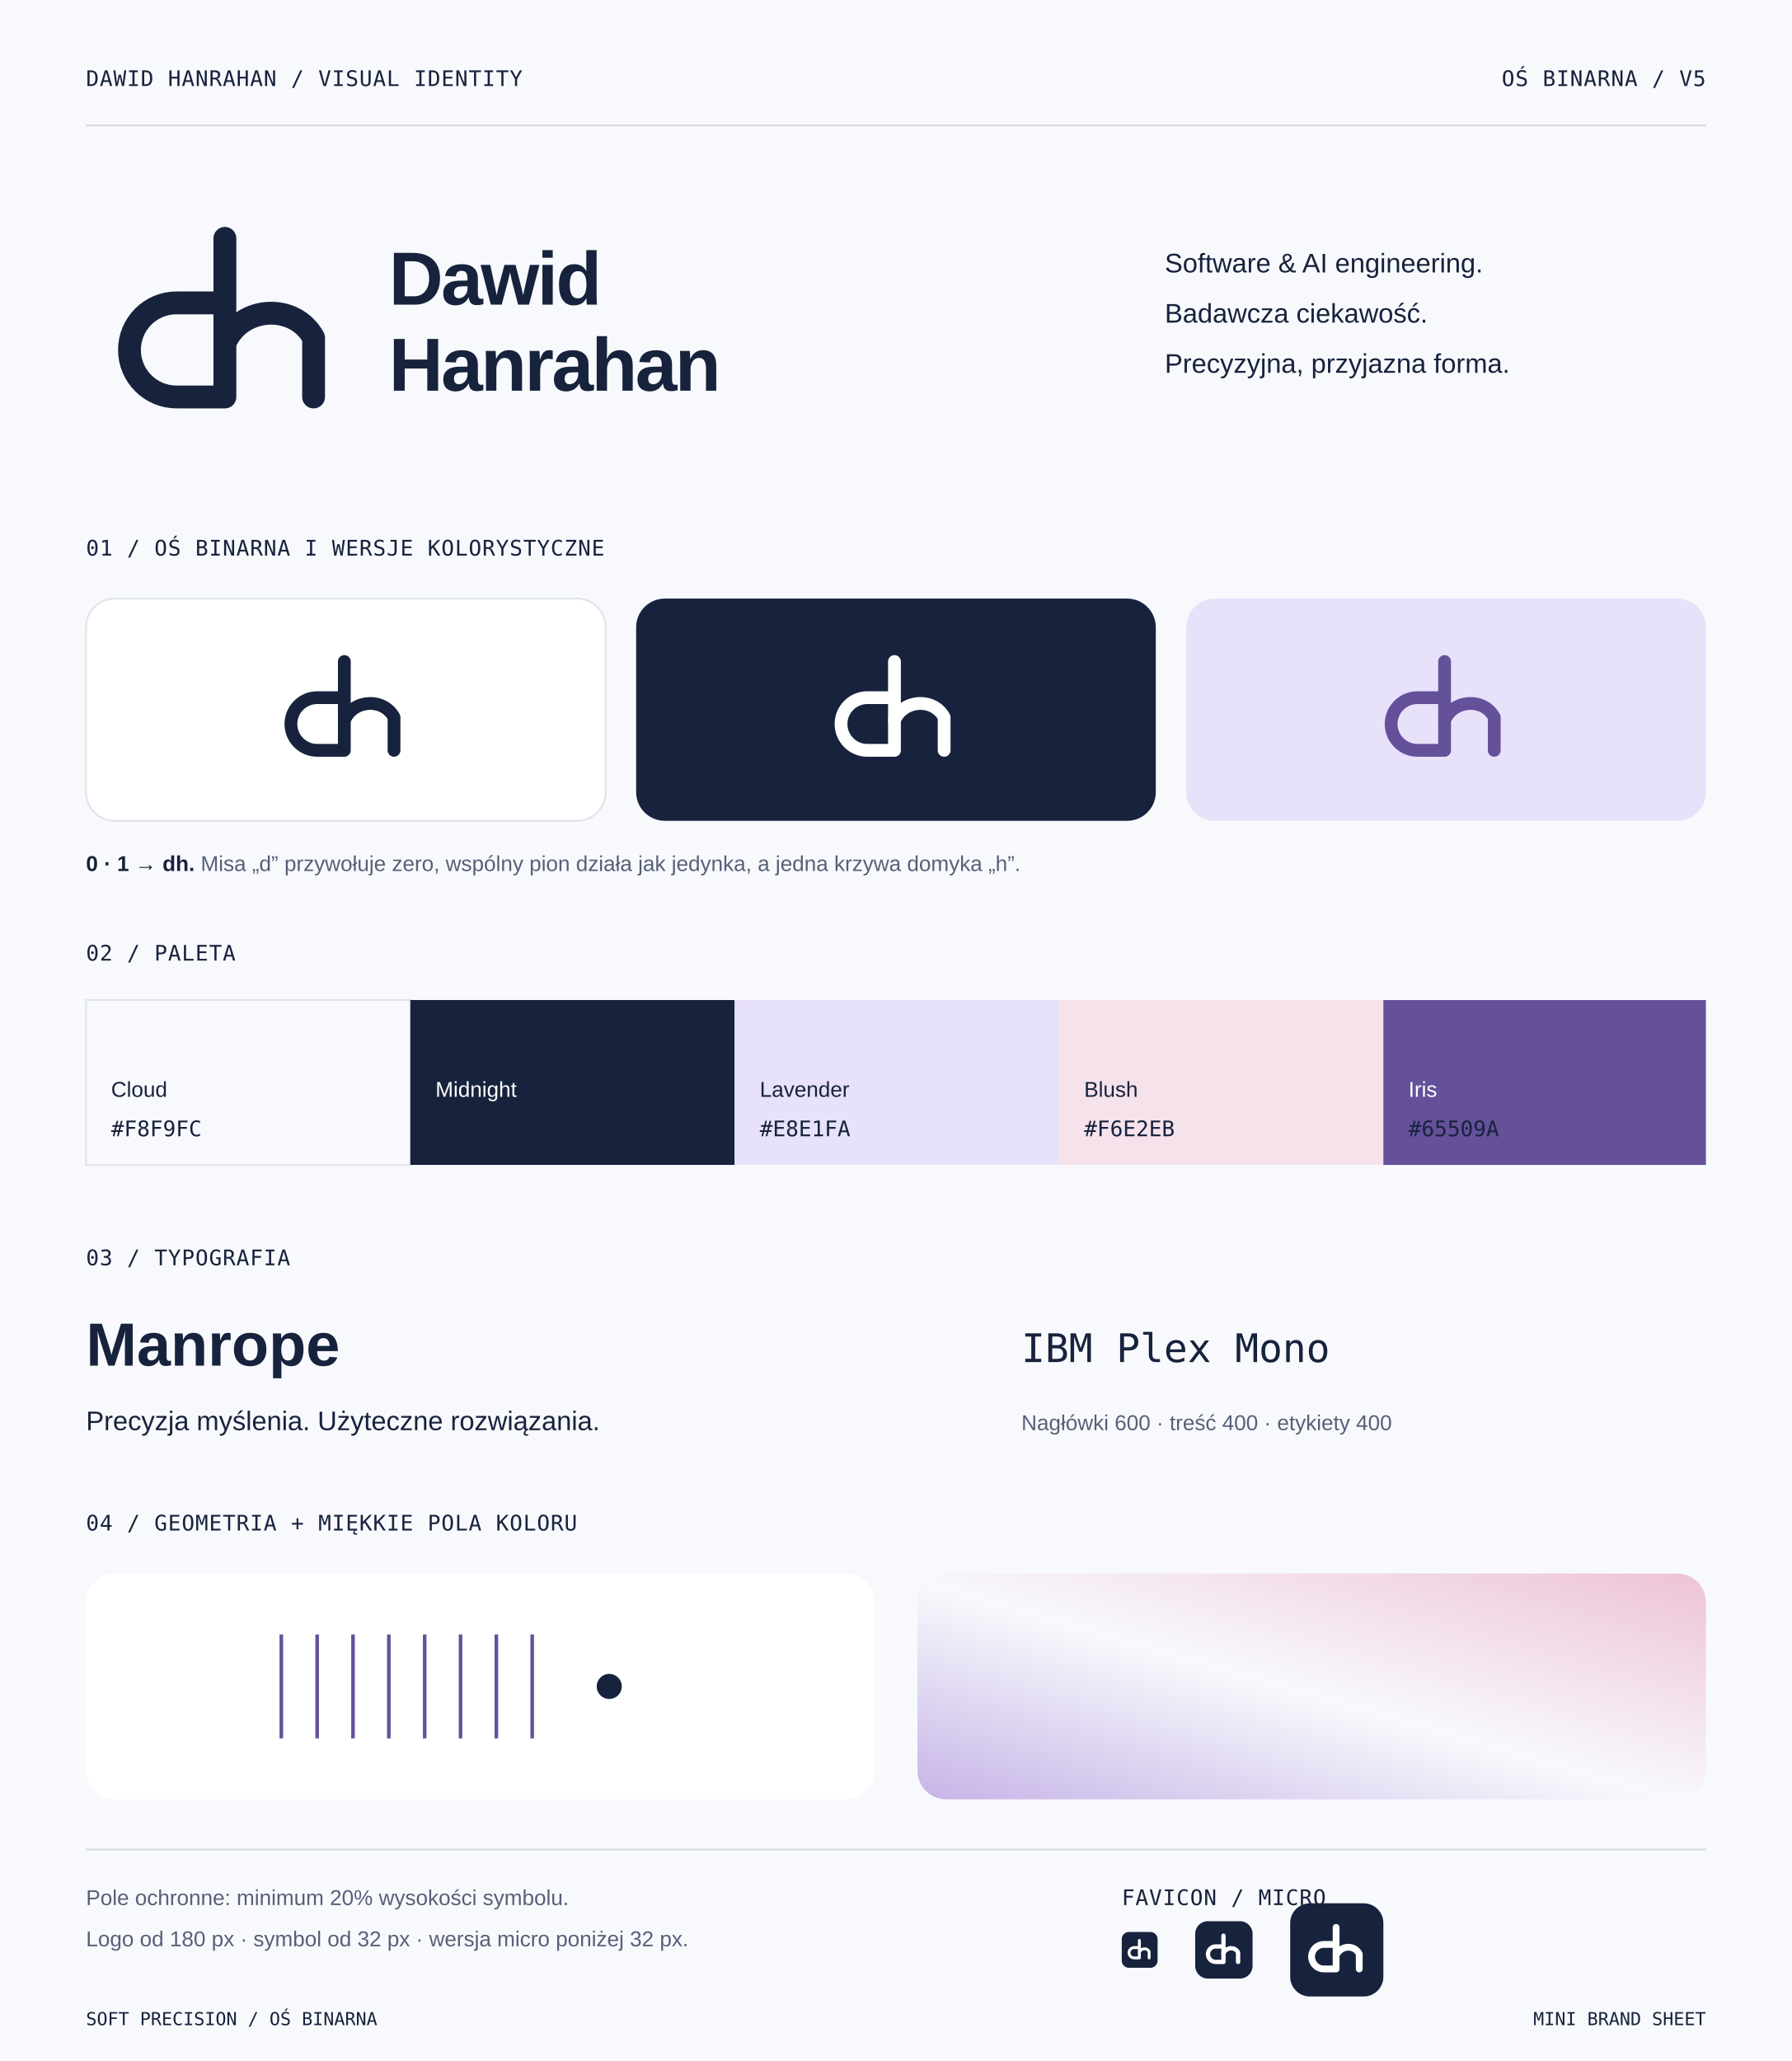
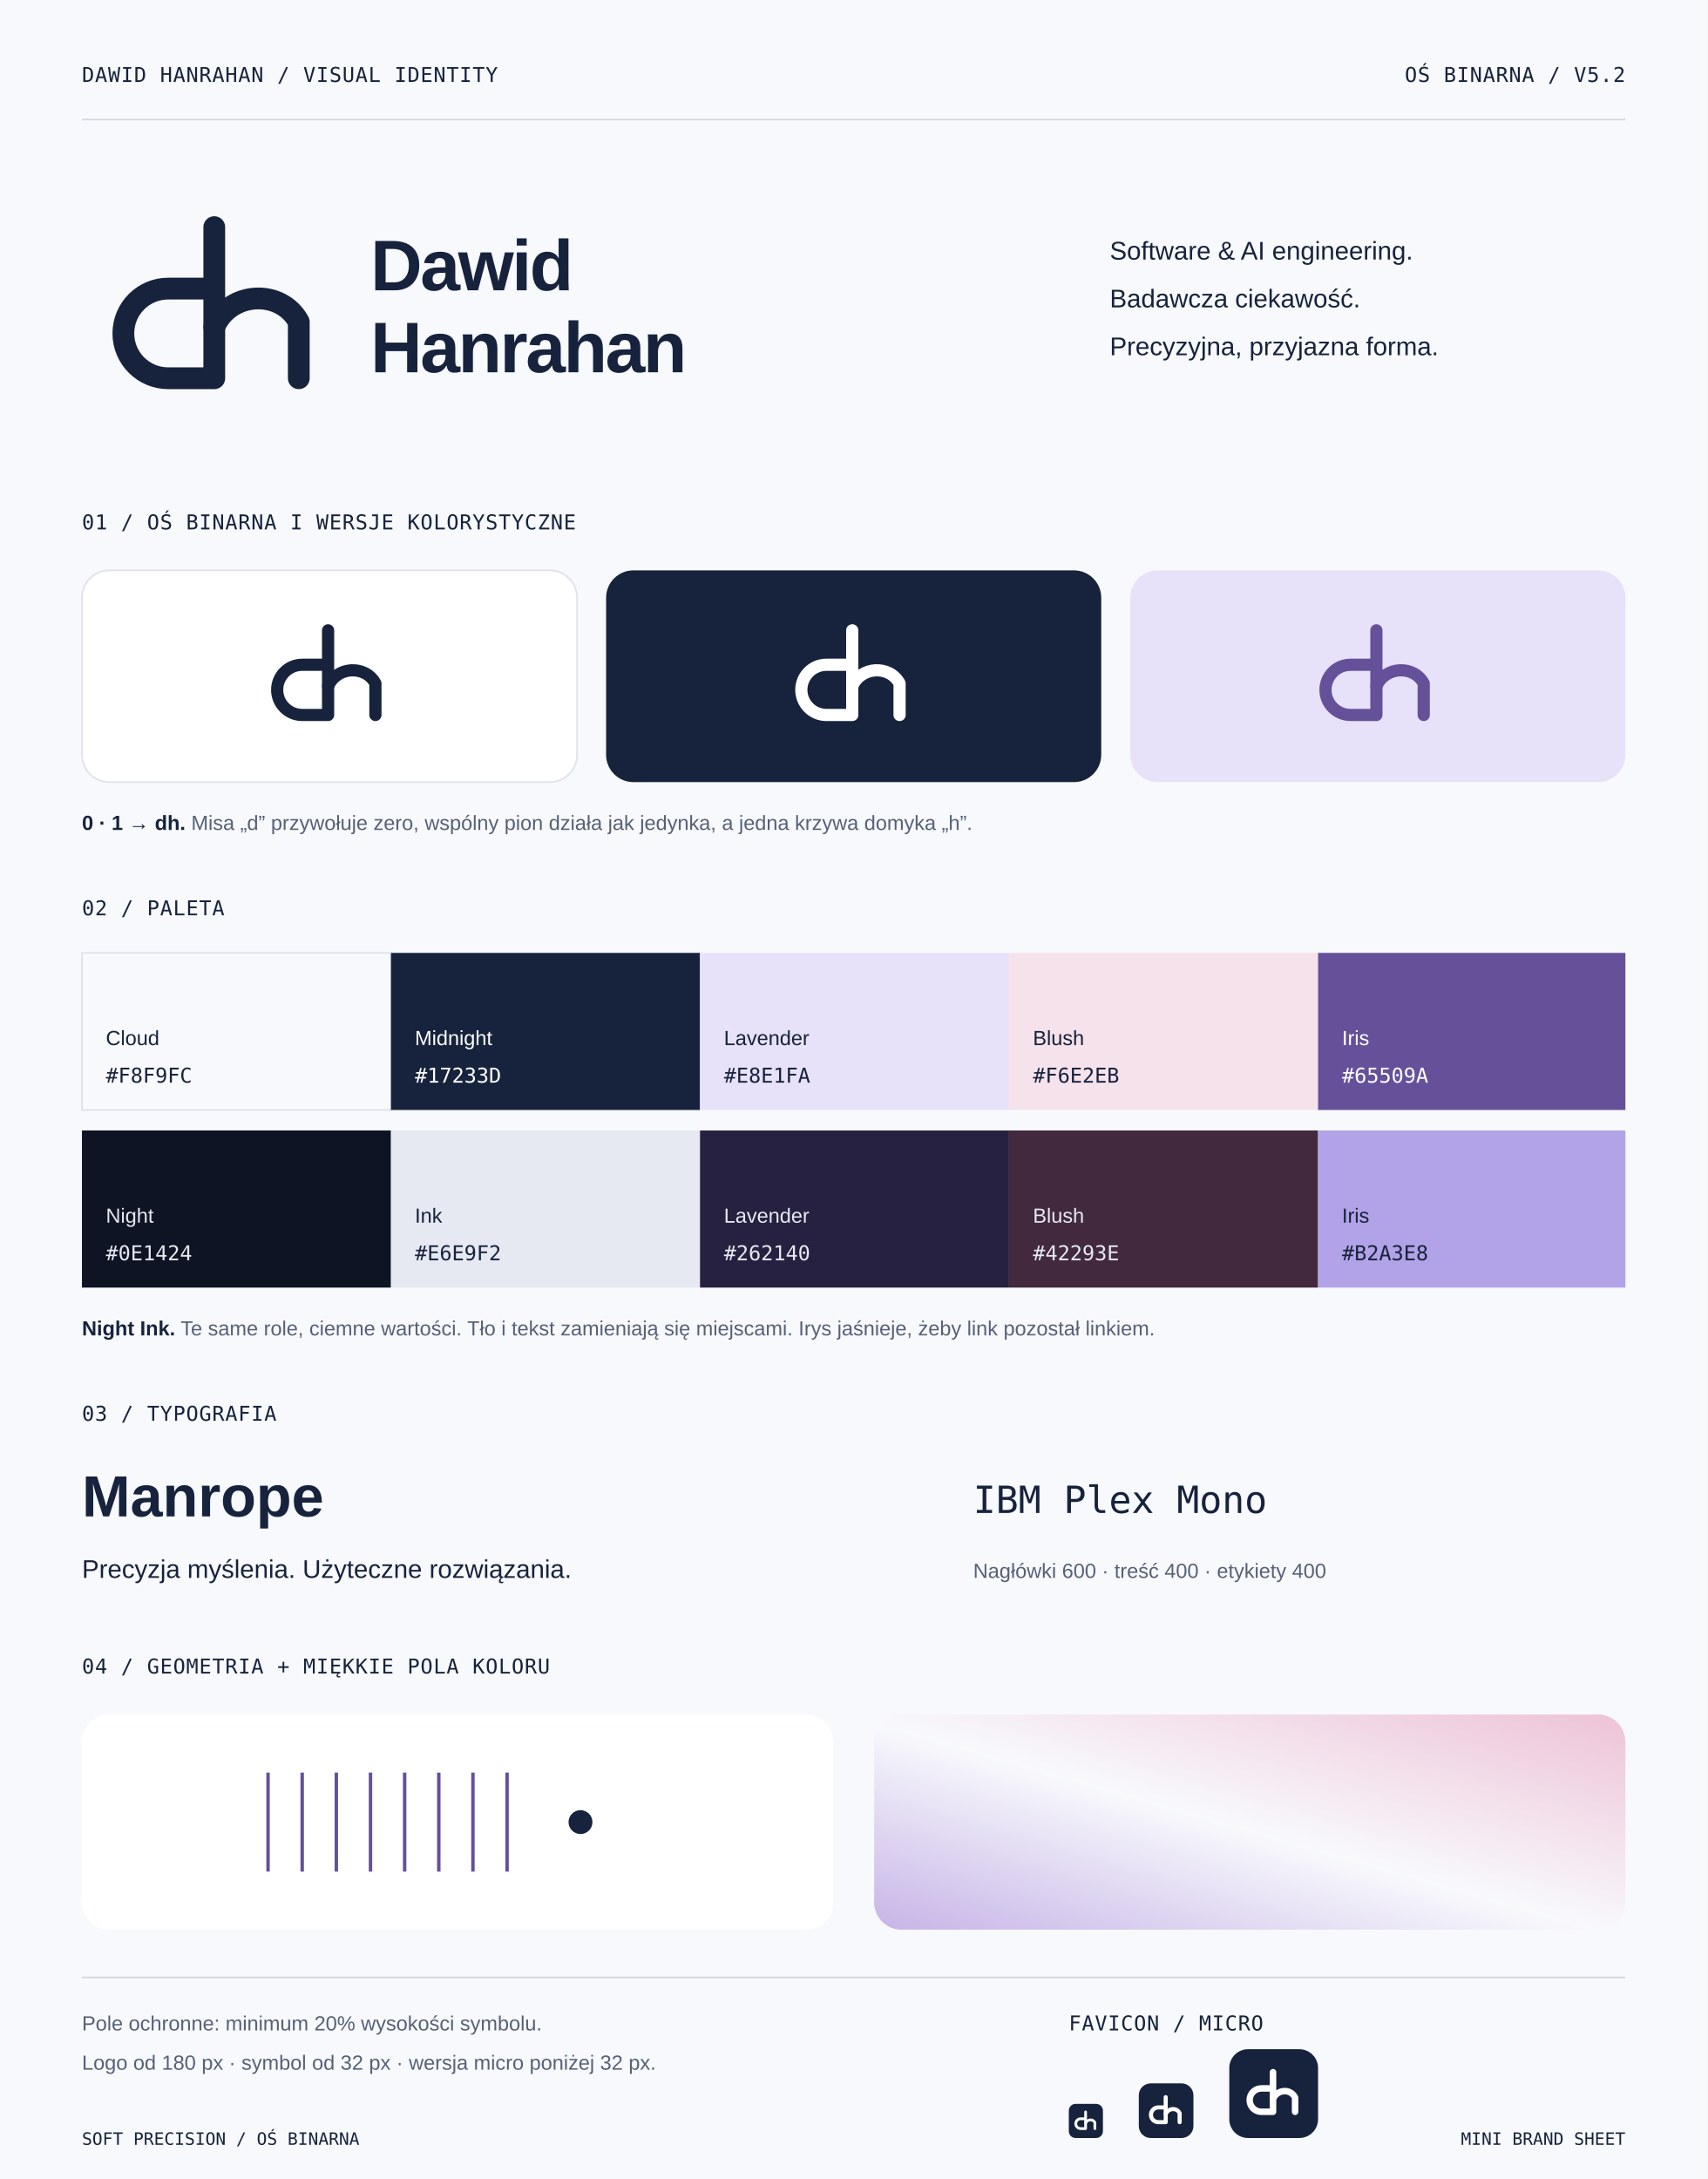
- <svg xmlns="http://www.w3.org/2000/svg" viewBox="0 0 1000 1150" width="1000" height="1150" role="img">
+ <svg xmlns="http://www.w3.org/2000/svg" viewBox="0 0 1000 1276" width="1000" height="1276" role="img">
  <defs>
    <symbol id="binary-axis" viewBox="0 0 100 100">
      <g fill="none" stroke="currentColor" stroke-width="8.5" stroke-linecap="round" stroke-linejoin="round">
        <path d="M49 18V77H31A17.5 17.5 0 0 1 31 42H49" />
        <path d="M49 57C55 43 75 42 82 55V77" />
      </g>
    </symbol>
    <symbol id="binary-axis-micro" viewBox="0 0 100 100">
      <g fill="none" stroke="currentColor" stroke-width="10" stroke-linecap="round" stroke-linejoin="round">
        <path d="M49 17V78H31A18 18 0 0 1 31 42H49" />
        <path d="M49 58C56 43 76 42 83 56V78" />
      </g>
    </symbol>
    <linearGradient id="diffusion" x1="0" y1="1" x2="1" y2="0">
      <stop offset="0" stop-color="#C6B4E7" />
      <stop offset=".48" stop-color="#F8F9FC" />
      <stop offset="1" stop-color="#EDC2D7" />
    </linearGradient>
    <style>
+       @font-face{font-family:Manrope;src:url("fonts/Manrope.ttf")}@font-face{font-family:"IBM Plex Mono";src:url("fonts/IBMPlexMono-Regular.ttf")}
      .sans{font-family:Manrope,Arial,sans-serif;fill:#17233D}.mono{font-family:"IBM Plex Mono",monospace;fill:#17233D}.muted{fill:#566078}.rule{stroke:#D5D8E2;stroke-width:1}.label{font-size:12px;letter-spacing:.4px}.small{font-size:12px}.body{font-size:15px}.wordmark{font-size:42px;font-weight:600;letter-spacing:-1.2px}
    </style>
  </defs>
-   <rect width="1000" height="1150" fill="#F8F9FC" />
+   <rect width="1000" height="1276" fill="#F8F9FC" />
  <text x="48" y="48" class="mono label">DAWID HANRAHAN / VISUAL IDENTITY</text>
-   <text x="952" y="48" text-anchor="end" class="mono label">OŚ BINARNA / V5</text>
+   <text x="952" y="48" text-anchor="end" class="mono label">OŚ BINARNA / V5.2</text>
  <line x1="48" y1="70" x2="952" y2="70" class="rule" />
  <g transform="translate(52 106)" color="#17233D">
    <use href="#binary-axis" width="150" height="150" />
    <text x="165" y="64" class="sans wordmark">
      <tspan x="165">Dawid</tspan>
      <tspan x="165" dy="48">Hanrahan</tspan>
    </text>
  </g>
  <text x="650" y="152" class="sans body">
    <tspan x="650">Software &amp; AI engineering.</tspan>
    <tspan x="650" dy="28">Badawcza ciekawość.</tspan>
    <tspan x="650" dy="28">Precyzyjna, przyjazna forma.</tspan>
  </text>
  <text x="48" y="310" class="mono label">01 / OŚ BINARNA I WERSJE KOLORYSTYCZNE</text>
  <rect x="48" y="334" width="290" height="124" rx="16" fill="#FFFFFF" stroke="#E0E3EB" />
  <use href="#binary-axis" x="151" y="354" width="84" height="84" color="#17233D" />
  <rect x="355" y="334" width="290" height="124" rx="16" fill="#17233D" />
  <use href="#binary-axis" x="458" y="354" width="84" height="84" color="#FFFFFF" />
  <rect x="662" y="334" width="290" height="124" rx="16" fill="#E8E1FA" />
  <use href="#binary-axis" x="765" y="354" width="84" height="84" color="#65509A" />
  <text x="48" y="486" class="sans small muted">
    <tspan font-weight="600" fill="#17233D">0 · 1 → dh.</tspan> Misa „d” przywołuje zero, wspólny pion działa jak jedynka, a jedna krzywa domyka „h”.</text>
  <text x="48" y="536" class="mono label">02 / PALETA</text>
  <g class="sans small">
    <rect x="48" y="558" width="181" height="92" fill="#F8F9FC" stroke="#E0E3EB" />
    <text x="62" y="612">Cloud</text>
    <text x="62" y="634" class="mono small">#F8F9FC</text>
    <rect x="229" y="558" width="181" height="92" fill="#17233D" />
-     <text x="243" y="612" fill="#FFFFFF">Midnight</text>
-     <text x="243" y="634" fill="#FFFFFF" class="mono small">#17233D</text>
+     <text x="243" y="612" style="fill:#FFFFFF">Midnight</text>
+     <text x="243" y="634" class="mono small" style="fill:#FFFFFF">#17233D</text>
    <rect x="410" y="558" width="181" height="92" fill="#E8E1FA" />
    <text x="424" y="612">Lavender</text>
    <text x="424" y="634" class="mono small">#E8E1FA</text>
    <rect x="591" y="558" width="181" height="92" fill="#F6E2EB" />
    <text x="605" y="612">Blush</text>
    <text x="605" y="634" class="mono small">#F6E2EB</text>
    <rect x="772" y="558" width="180" height="92" fill="#65509A" />
-     <text x="786" y="612" fill="#FFFFFF">Iris</text>
-     <text x="786" y="634" fill="#FFFFFF" class="mono small">#65509A</text>
+     <text x="786" y="612" style="fill:#FFFFFF">Iris</text>
+     <text x="786" y="634" class="mono small" style="fill:#FFFFFF">#65509A</text>
  </g>
-   <text x="48" y="706" class="mono label">03 / TYPOGRAFIA</text>
-   <text x="48" y="762" class="sans" font-size="34" font-weight="600">Manrope</text>
-   <text x="48" y="798" class="sans body">Precyzja myślenia. Użyteczne rozwiązania.</text>
-   <text x="570" y="760" class="mono" font-size="22">IBM Plex Mono</text>
-   <text x="570" y="798" class="sans small muted">Nagłówki 600 · treść 400 · etykiety 400</text>
-   <text x="48" y="854" class="mono label">04 / GEOMETRIA + MIĘKKIE POLA KOLORU</text>
-   <rect x="48" y="878" width="440" height="126" rx="16" fill="#FFFFFF" />
-   <g stroke="#65509A" stroke-width="2">
-     <line x1="157" y1="912" x2="157" y2="970" />
-     <line x1="177" y1="912" x2="177" y2="970" />
-     <line x1="197" y1="912" x2="197" y2="970" />
-     <line x1="217" y1="912" x2="217" y2="970" />
-     <line x1="237" y1="912" x2="237" y2="970" />
-     <line x1="257" y1="912" x2="257" y2="970" />
-     <line x1="277" y1="912" x2="277" y2="970" />
-     <line x1="297" y1="912" x2="297" y2="970" />
+   <g class="sans small">
+     <rect x="48" y="662" width="181" height="92" fill="#0E1424" />
+     <text x="62" y="716" style="fill:#E6E9F2">Night</text>
+     <text x="62" y="738" class="mono small" style="fill:#E6E9F2">#0E1424</text>
+     <rect x="229" y="662" width="181" height="92" fill="#E6E9F2" />
+     <text x="243" y="716">Ink</text>
+     <text x="243" y="738" class="mono small">#E6E9F2</text>
+     <rect x="410" y="662" width="181" height="92" fill="#262140" />
+     <text x="424" y="716" style="fill:#E6E9F2">Lavender</text>
+     <text x="424" y="738" class="mono small" style="fill:#E6E9F2">#262140</text>
+     <rect x="591" y="662" width="181" height="92" fill="#42293E" />
+     <text x="605" y="716" style="fill:#E6E9F2">Blush</text>
+     <text x="605" y="738" class="mono small" style="fill:#E6E9F2">#42293E</text>
+     <rect x="772" y="662" width="180" height="92" fill="#B2A3E8" />
+     <text x="786" y="716">Iris</text>
+     <text x="786" y="738" class="mono small">#B2A3E8</text>
  </g>
-   <circle cx="340" cy="941" r="7" fill="#17233D" />
-   <rect x="512" y="878" width="440" height="126" rx="16" fill="url(#diffusion)" />
-   <line x1="48" y1="1032" x2="952" y2="1032" class="rule" />
-   <text x="48" y="1063" class="sans small muted">
-     <tspan x="48">Pole ochronne: minimum 20% wysokości symbolu.</tspan>
-     <tspan x="48" dy="23">Logo od 180 px · symbol od 32 px · wersja micro poniżej 32 px.</tspan>
-   </text>
-   <text x="626" y="1063" class="mono label">FAVICON / MICRO</text>
-   <rect x="626" y="1078" width="20" height="20" rx="4" fill="#17233D" />
-   <use href="#binary-axis-micro" x="628" y="1080" width="16" height="16" color="#FFFFFF" />
-   <rect x="667" y="1072" width="32" height="32" rx="7" fill="#17233D" />
-   <use href="#binary-axis-micro" x="671" y="1076" width="24" height="24" color="#FFFFFF" />
-   <rect x="720" y="1062" width="52" height="52" rx="11" fill="#17233D" />
-   <use href="#binary-axis-micro" x="727" y="1069" width="38" height="38" color="#FFFFFF" />
-   <text x="48" y="1130" class="mono" font-size="10">SOFT PRECISION / OŚ BINARNA</text>
-   <text x="952" y="1130" text-anchor="end" class="mono" font-size="10">MINI BRAND SHEET</text>
+   <text x="48" y="782" class="sans small muted">
+     <tspan font-weight="600" style="fill:#17233D">Night Ink.</tspan> Te same role, ciemne wartości. Tło i tekst zamieniają się miejscami. Irys jaśnieje, żeby link pozostał linkiem.</text>
+   <g transform="translate(0 126)">
+     <text x="48" y="706" class="mono label">03 / TYPOGRAFIA</text>
+     <text x="48" y="762" class="sans" font-size="34" font-weight="600">Manrope</text>
+     <text x="48" y="798" class="sans body">Precyzja myślenia. Użyteczne rozwiązania.</text>
+     <text x="570" y="760" class="mono" font-size="22">IBM Plex Mono</text>
+     <text x="570" y="798" class="sans small muted">Nagłówki 600 · treść 400 · etykiety 400</text>
+     <text x="48" y="854" class="mono label">04 / GEOMETRIA + MIĘKKIE POLA KOLORU</text>
+     <rect x="48" y="878" width="440" height="126" rx="16" fill="#FFFFFF" />
+     <g stroke="#65509A" stroke-width="2">
+       <line x1="157" y1="912" x2="157" y2="970" />
+       <line x1="177" y1="912" x2="177" y2="970" />
+       <line x1="197" y1="912" x2="197" y2="970" />
+       <line x1="217" y1="912" x2="217" y2="970" />
+       <line x1="237" y1="912" x2="237" y2="970" />
+       <line x1="257" y1="912" x2="257" y2="970" />
+       <line x1="277" y1="912" x2="277" y2="970" />
+       <line x1="297" y1="912" x2="297" y2="970" />
+     </g>
+     <circle cx="340" cy="941" r="7" fill="#17233D" />
+     <rect x="512" y="878" width="440" height="126" rx="16" fill="url(#diffusion)" />
+     <line x1="48" y1="1032" x2="952" y2="1032" class="rule" />
+     <text x="48" y="1063" class="sans small muted">
+       <tspan x="48">Pole ochronne: minimum 20% wysokości symbolu.</tspan>
+       <tspan x="48" dy="23">Logo od 180 px · symbol od 32 px · wersja micro poniżej 32 px.</tspan>
+     </text>
+     <text x="626" y="1063" class="mono label">FAVICON / MICRO</text>
+     <rect x="626" y="1106" width="20" height="20" rx="4" fill="#17233D" />
+     <use href="#binary-axis-micro" x="628" y="1108" width="16" height="16" color="#FFFFFF" />
+     <rect x="667" y="1094" width="32" height="32" rx="7" fill="#17233D" />
+     <use href="#binary-axis-micro" x="671" y="1098" width="24" height="24" color="#FFFFFF" />
+     <rect x="720" y="1074" width="52" height="52" rx="11" fill="#17233D" />
+     <use href="#binary-axis-micro" x="727" y="1081" width="38" height="38" color="#FFFFFF" />
+     <text x="48" y="1130" class="mono" font-size="10">SOFT PRECISION / OŚ BINARNA</text>
+     <text x="952" y="1130" text-anchor="end" class="mono" font-size="10">MINI BRAND SHEET</text>
+   </g>
</svg>
